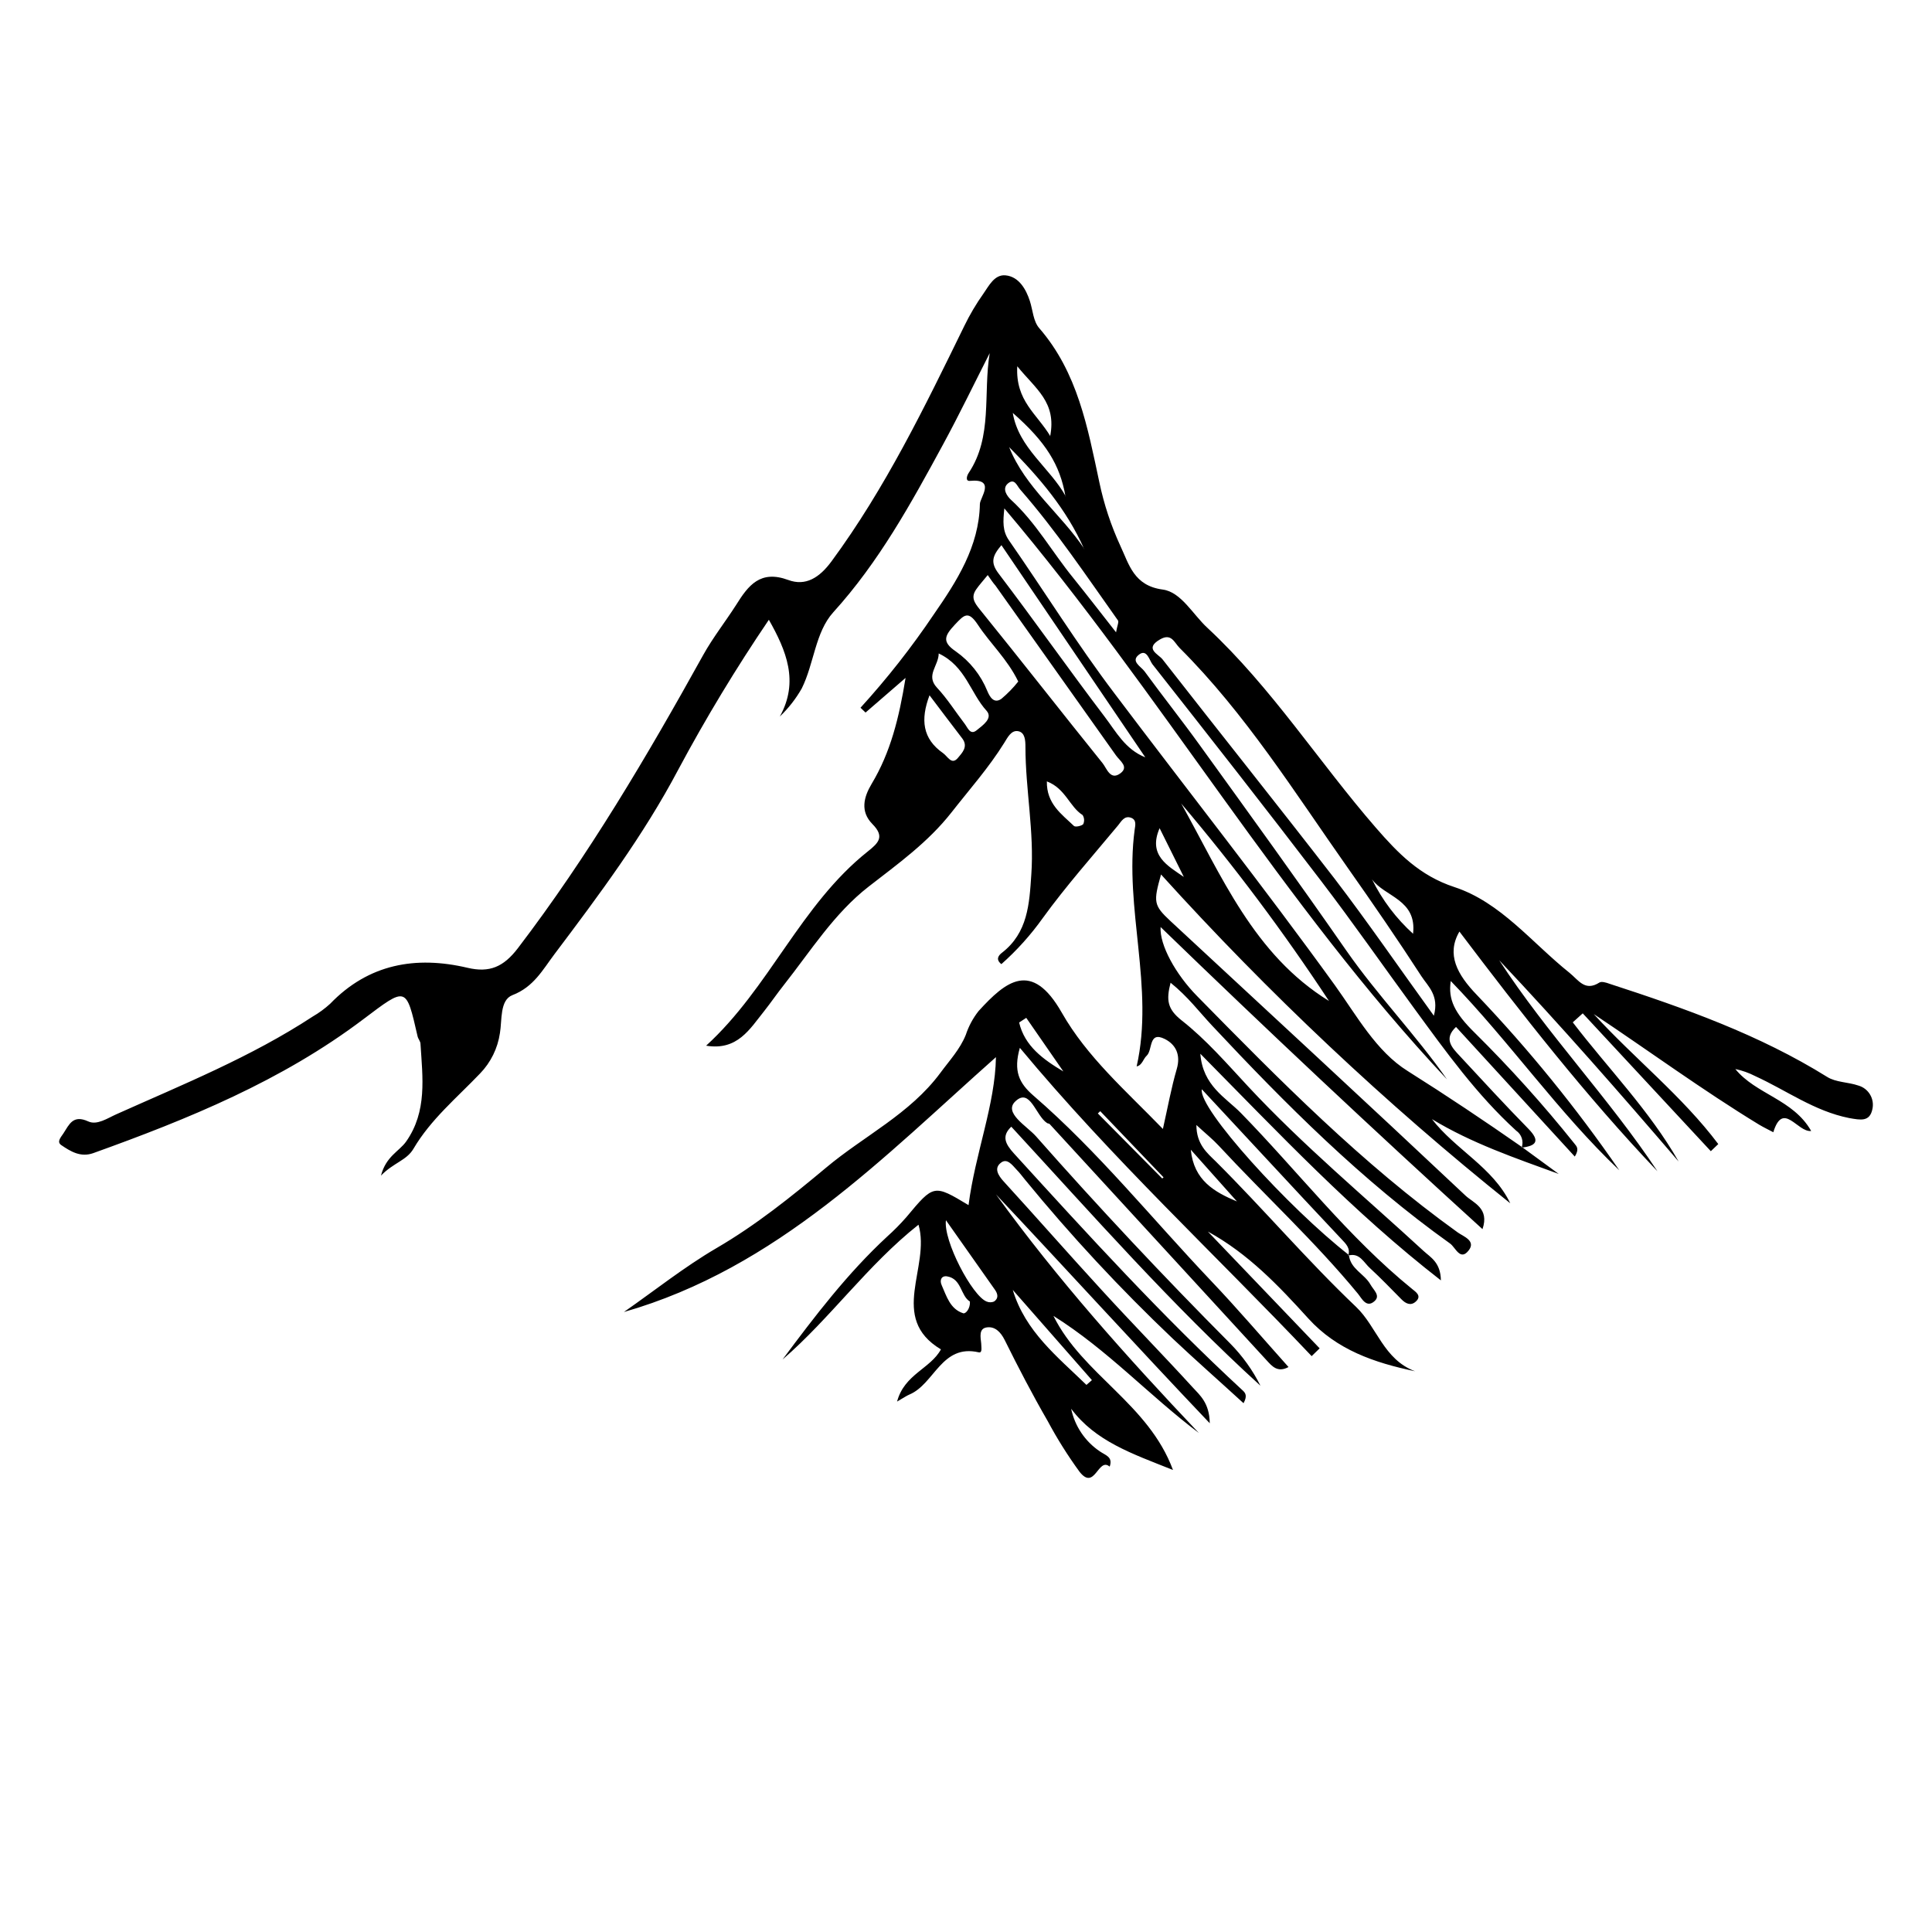
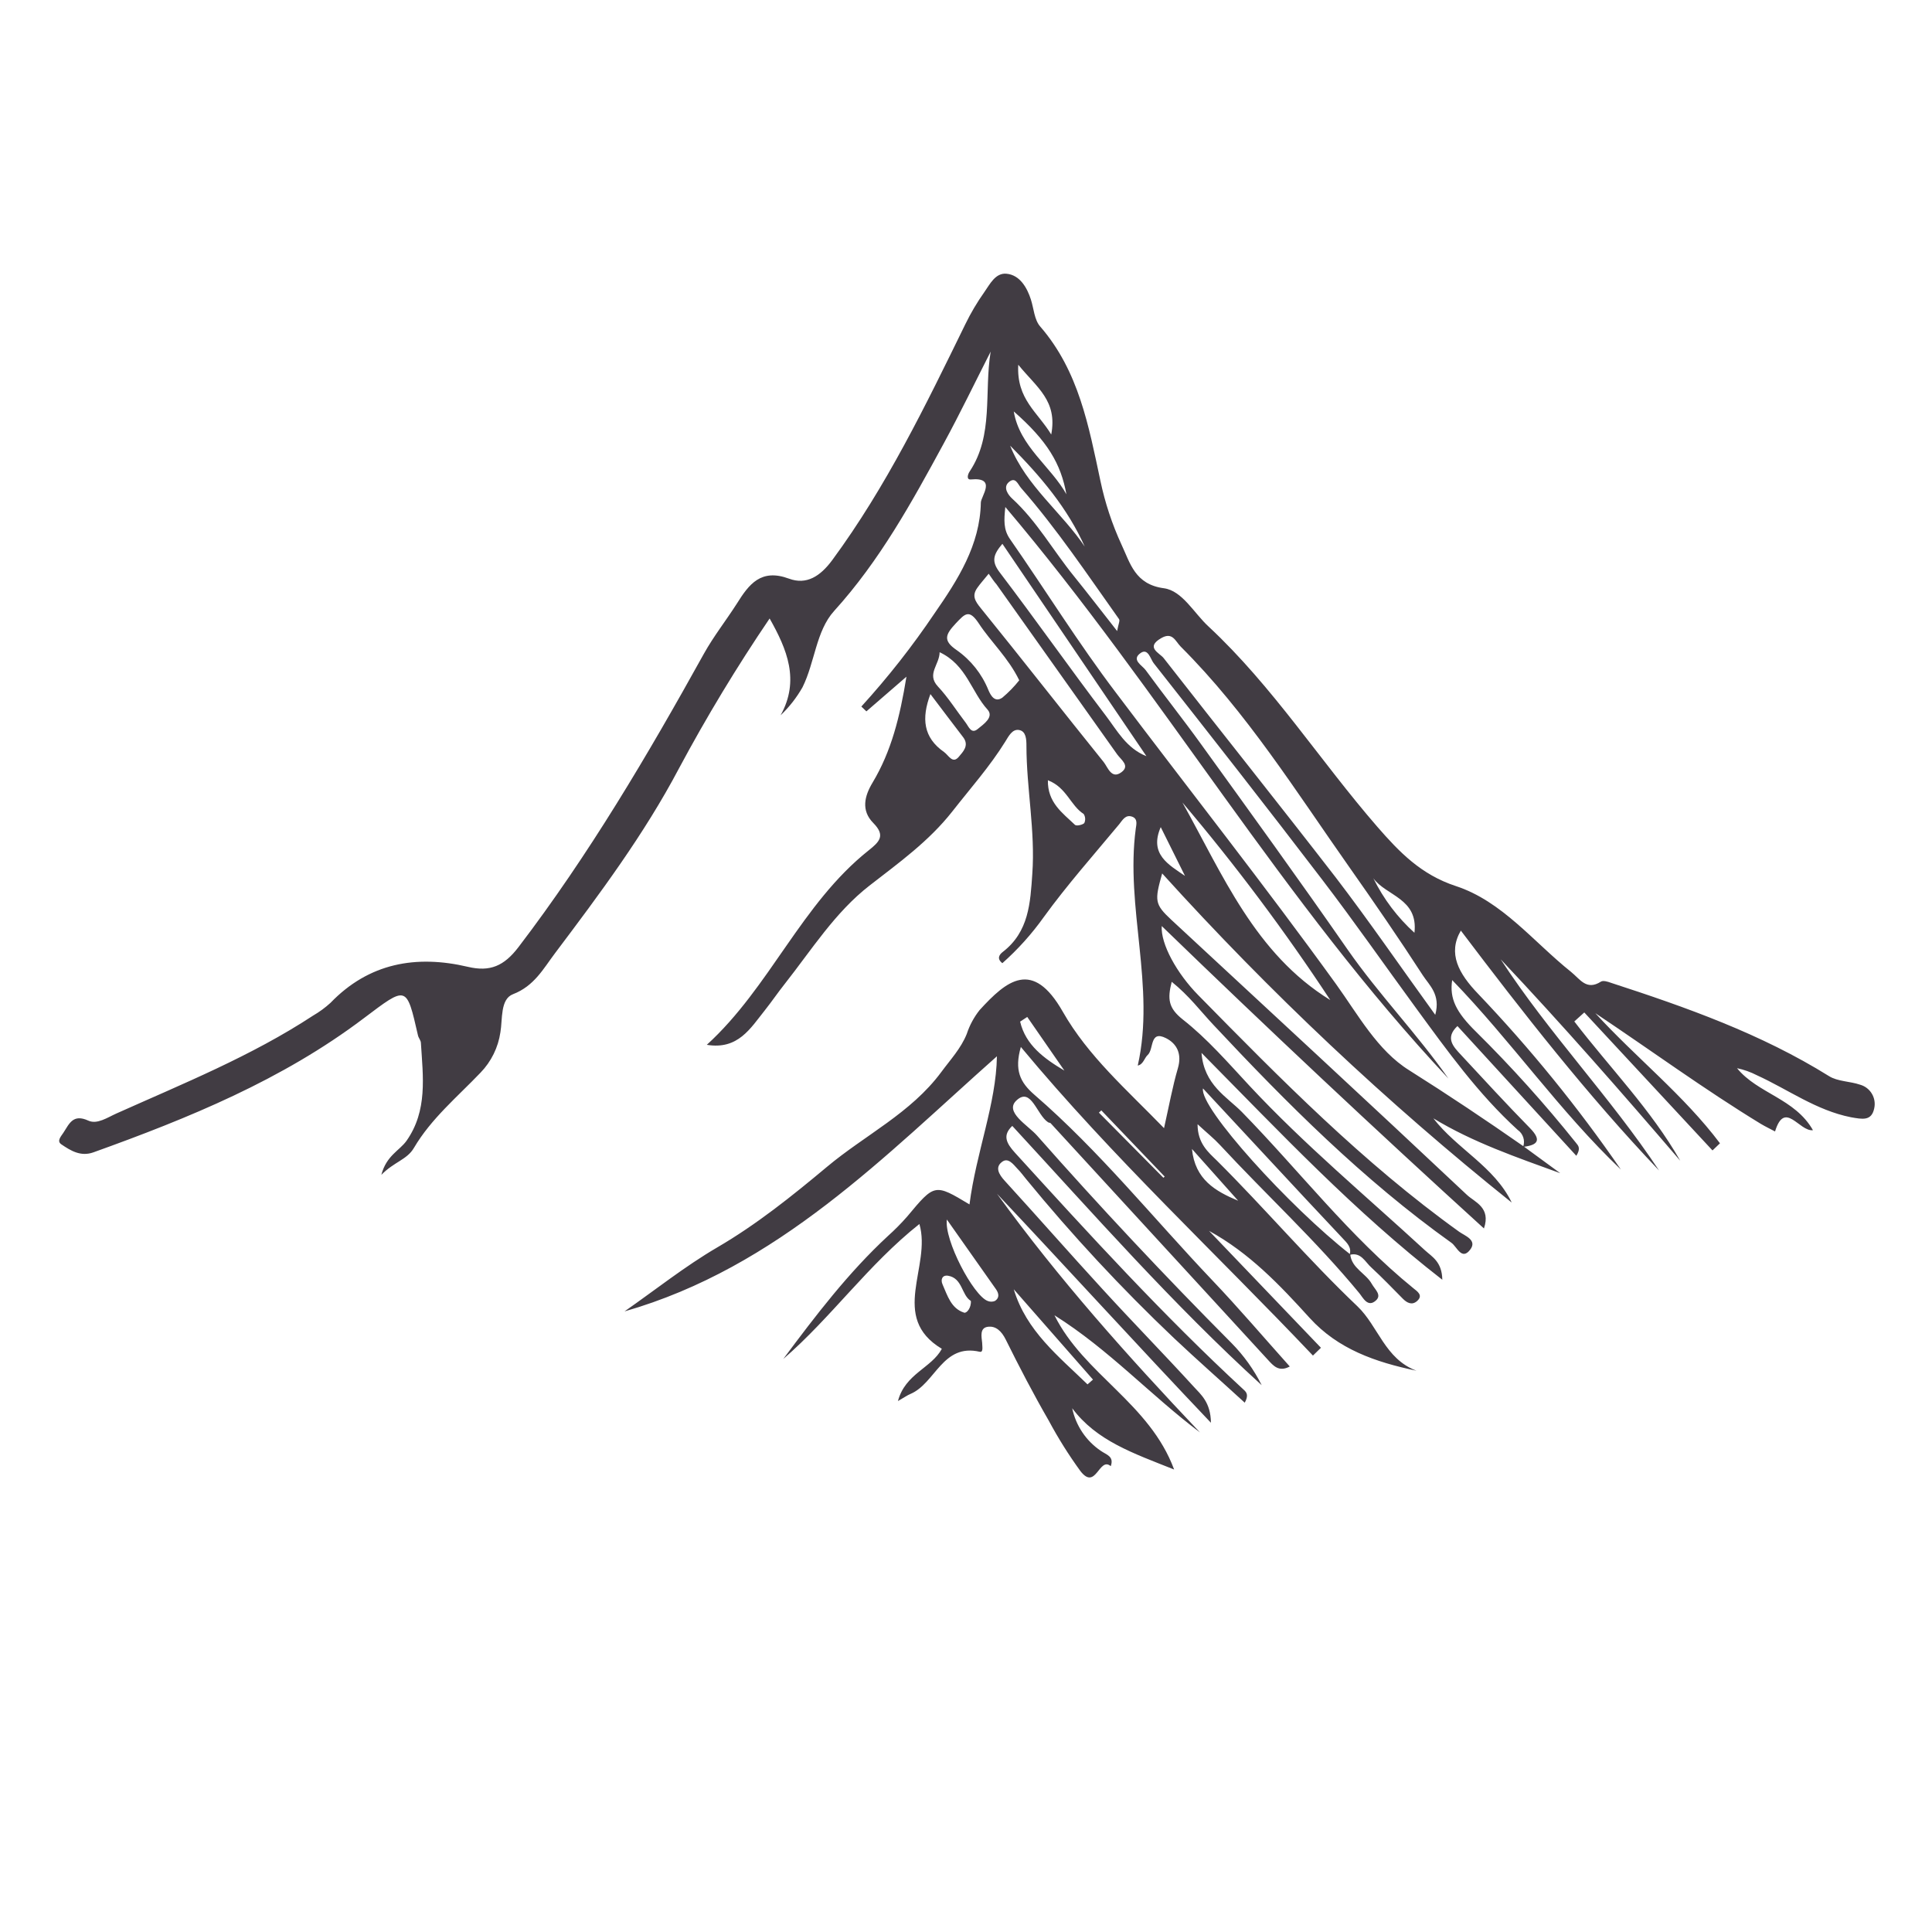
- <svg xmlns="http://www.w3.org/2000/svg" xmlns:xlink="http://www.w3.org/1999/xlink" x="0pt" y="0pt" width="256pt" height="256pt" viewBox="0 0 256 256">
-   <g id="1">
-     <defs>
-       <g id="2">
-         <defs>
-           <path id="3" d="M201.689,152.002 C203.306,153.186,204.923,154.37,206.54,155.553 C200.767,153.447,195.007,151.486,189.742,148.291 C192.872,152.351,197.803,154.653,200.12,159.446 C183.556,146.18,168.081,131.608,153.843,115.871 C152.827,119.502,152.827,119.938,155.092,122.044 C168.165,134.173,181.238,146.236,194.201,158.437 C195.218,159.388,197.39,160.086,196.438,162.867 C181.913,149.656,167.809,136.41,153.785,122.836 C153.633,125.196,155.768,129.089,158.622,131.987 C169.516,143.077,180.446,154.181,193.156,163.303 C193.882,163.826,195.61,164.399,194.608,165.685 C193.49,167.137,192.865,165.293,192.146,164.777 C180.453,156.432,170.358,146.316,160.605,135.894 C158.898,134.078,157.416,132.074,155.107,130.215 C154.519,132.51,154.671,133.693,156.56,135.197 C159.813,137.746,162.573,140.941,165.405,143.984 C172.668,151.777,180.824,158.568,188.646,165.772 C189.553,166.607,190.89,167.268,190.926,169.658 C179.248,160.587,169.545,150.245,159.051,139.627 C159.377,143.875,162.413,145.437,164.403,147.456 C171.985,155.212,178.623,163.898,187.099,170.783 C187.585,171.183,188.457,171.713,187.578,172.483 C186.917,173.064,186.249,172.73,185.683,172.149 C184.324,170.776,182.981,169.374,181.557,168.06 C180.722,167.334,180.17,165.939,178.652,166.368 C178.957,165.387,178.34,164.813,177.752,164.189 C174.416,160.645,171.094,157.088,167.788,153.52 C164.941,150.458,162.094,147.395,159.247,144.333 C158.738,146.853,170.743,160.049,178.739,166.295 C178.921,168.147,180.795,168.779,181.594,170.21 C182,170.936,182.937,171.662,182.153,172.388 C181.056,173.405,180.424,172.018,179.931,171.422 C174.215,164.479,167.584,158.386,161.491,151.813 C160.721,150.978,159.82,150.259,158.528,149.068 C158.528,151.632,159.98,152.801,161.084,153.883 C167.417,160.187,173.205,167.007,179.691,173.173 C182.443,175.794,183.322,180.137,187.505,181.699 C182.051,180.559,177.12,178.837,173.38,174.727 C169.429,170.369,165.391,166.113,160.046,163.187 C164.984,168.345,169.923,173.504,174.861,178.663 C174.508,179.007,174.154,179.351,173.801,179.694 C161.004,166.186,147.351,153.549,135.135,138.842 C134.264,141.907,135.012,143.505,136.929,145.168 C145.535,152.605,152.652,161.494,160.467,169.716 C163.982,173.405,167.287,177.291,170.736,181.14 C169.284,181.917,168.558,181.038,167.831,180.246 C158.245,169.817,148.66,159.381,139.079,148.937 C139.013,148.865,138.846,148.879,138.745,148.814 C137.234,147.834,136.508,144.108,134.569,145.909 C132.898,147.441,136.065,149.192,137.285,150.579 C145.593,159.991,154.178,169.149,163.038,178.053 C164.648,179.687,165.991,181.565,167.018,183.616 C155.26,172.911,144.78,160.986,134.002,149.293 C132.673,150.55,133.218,151.588,134.365,152.852 C144.17,163.615,153.974,174.371,164.687,184.263 C165.05,184.597,165.289,184.989,164.774,185.933 C161.607,183.028,158.455,180.261,155.398,177.378 C148.448,170.782,141.918,163.757,135.846,156.345 C135.461,155.88,135.12,155.401,134.677,154.958 C134.118,154.355,133.428,153.411,132.615,154.079 C131.678,154.805,132.266,155.75,132.992,156.548 C137.35,161.32,141.598,166.164,145.956,170.914 C149.936,175.271,154.046,179.462,158.012,183.805 C158.97,184.858,160.263,185.875,160.3,188.591 C150.372,178.147,141.264,168.125,131.975,158.27 C140.102,169.505,149.304,179.803,158.847,189.869 C152.311,184.952,146.769,178.866,139.587,174.363 C143.472,182.185,152.173,185.984,155.426,194.779 C149.958,192.6,145.157,190.98,141.933,186.666 C142.415,188.969,143.775,190.993,145.724,192.309 C146.501,192.847,147.496,193.036,147.038,194.336 C145.491,193.021,145.085,197.64,143.029,194.996 C141.478,192.866,140.076,190.631,138.831,188.308 C136.805,184.8,134.931,181.198,133.13,177.566 C132.578,176.455,131.809,175.729,130.741,175.889 C129.673,176.048,129.927,177.181,130.015,178.017 C130.015,178.467,130.203,179.309,129.695,179.193 C124.764,178.046,123.834,183.376,120.515,184.778 C120.101,184.952,119.731,185.221,118.867,185.715 C119.832,182.084,123.297,181.357,124.677,178.801 C117.668,174.596,123.348,167.907,121.706,162.279 C114.909,167.667,110.035,174.669,103.688,180.145 C107.973,174.393,112.294,168.721,117.552,163.855 C118.454,163.048,119.305,162.187,120.101,161.276 C123.732,156.919,123.732,156.919,128.337,159.686 C129.216,152.815,131.867,146.388,131.968,140.077 C117.145,153.222,103.049,168.001,82.67,173.848 C86.744,171.008,90.659,167.885,94.929,165.387 C100.165,162.337,104.857,158.567,109.454,154.726 C114.473,150.513,120.573,147.608,124.604,142.161 C125.81,140.52,127.197,139.053,127.974,137.121 C128.35,135.976,128.926,134.907,129.673,133.962 C133.261,130.033,136.696,127.164,140.69,134.18 C144.039,140.062,149.137,144.478,154.09,149.591 C154.744,146.686,155.201,144.137,155.927,141.646 C156.472,139.779,155.811,138.414,154.344,137.673 C152.165,136.584,152.761,139.126,151.94,139.888 C151.475,140.302,151.359,141.152,150.611,141.304 C152.979,130.824,148.941,120.395,150.35,109.93 C150.422,109.407,150.64,108.645,149.878,108.361 C148.984,108.034,148.585,108.833,148.164,109.349 C144.787,113.416,141.264,117.381,138.17,121.652 C136.579,123.886,134.739,125.932,132.687,127.752 C131.881,127.12,132.331,126.576,132.76,126.249 C136.195,123.591,136.391,119.785,136.652,115.914 C137.059,110.228,135.882,104.636,135.875,98.978 C135.875,98.114,135.825,97.053,134.909,96.886 C133.994,96.719,133.508,97.729,133.072,98.426 C131.024,101.723,128.453,104.614,126.071,107.657 C122.962,111.615,119.004,114.447,115.097,117.483 C110.536,121.027,107.421,126.009,103.862,130.519 C102.969,131.645,102.155,132.843,101.262,133.969 C99.337,136.373,97.703,139.242,93.564,138.559 C101.937,130.926,106.063,119.916,114.988,112.82 C116.441,111.666,117.24,110.852,115.598,109.189 C113.957,107.526,114.444,105.623,115.497,103.866 C117.995,99.704,119.128,95.151,119.992,89.827 C118.225,91.357,116.458,92.887,114.69,94.417 C114.468,94.204,114.245,93.991,114.022,93.778 C117.551,89.905,120.792,85.779,123.718,81.432 C126.797,76.994,129.731,72.412,129.84,66.783 C129.84,65.962,132.019,63.384,128.518,63.718 C127.908,63.776,128.09,63.057,128.366,62.651 C131.561,57.85,130.254,52.163,131.14,46.796 C129.078,50.849,127.102,54.952,124.931,58.947 C120.704,66.732,116.462,74.467,110.405,81.141 C108.016,83.792,107.878,87.917,106.237,91.222 C105.455,92.596,104.477,93.849,103.332,94.94 C105.91,90.299,104.174,86.181,101.879,82.122 C97.531,88.531,93.521,95.163,89.867,101.992 C85.262,110.707,79.387,118.58,73.482,126.416 C71.921,128.486,70.723,130.773,67.912,131.856 C66.198,132.509,66.539,135.196,66.242,136.896 C65.948,138.909,65.028,140.779,63.612,142.241 C60.548,145.451,57.076,148.32,54.788,152.213 C53.873,153.774,52.159,154.05,50.482,155.771 C51.15,153.208,52.893,152.561,53.815,151.261 C56.626,147.26,55.994,142.771,55.718,138.327 C55.718,137.985,55.413,137.673,55.333,137.324 C53.801,130.628,53.881,130.73,48.136,135.058 C37.344,143.214,24.976,148.262,12.36,152.794 C10.69,153.389,9.368,152.583,8.119,151.733 C7.494,151.305,8.039,150.724,8.388,150.201 C9.179,148.988,9.666,147.666,11.7,148.596 C12.854,149.126,14.22,148.182,15.403,147.652 C24.256,143.686,33.277,140.048,41.44,134.695 C42.268,134.215,43.042,133.648,43.749,133.003 C48.833,127.73,55.079,126.619,61.956,128.239 C64.862,128.922,66.721,128.13,68.624,125.639 C77.963,113.401,85.727,100.22,93.186,86.777 C94.464,84.482,96.091,82.419,97.543,80.153 C99.155,77.568,100.739,75.484,104.443,76.849 C106.752,77.706,108.582,76.551,110.18,74.38 C117.319,64.684,122.526,53.928,127.777,43.187 C128.503,41.691,129.35,40.258,130.312,38.902 C131.038,37.871,131.764,36.36,133.217,36.483 C135.054,36.643,135.984,38.423,136.456,39.868 C136.855,41.081,136.906,42.591,137.72,43.499 C142.803,49.375,144.118,56.644,145.665,63.885 C146.277,66.807,147.217,69.65,148.468,72.361 C149.608,74.786,150.24,77.611,154.068,78.12 C156.515,78.447,158.062,81.431,160.001,83.204 C168.513,91.134,174.751,100.975,182.326,109.697 C185.231,113.031,188.093,116.023,192.712,117.541 C198.841,119.546,202.981,124.92,207.963,128.9 C209.162,129.866,210.011,131.42,211.929,130.192 C212.219,130.011,212.829,130.192,213.258,130.352 C223.251,133.599,233.121,137.099,242.112,142.699 C243.266,143.425,244.886,143.374,246.237,143.839 C247.588,144.221,248.406,145.591,248.103,146.962 C247.747,148.676,246.542,148.414,245.017,148.146 C240.412,147.23,236.701,144.471,232.576,142.59 C231.743,142.161,230.856,141.846,229.94,141.653 C232.67,145.015,237.602,145.654,239.991,149.86 C238.168,150.077,236.265,145.822,234.973,150.027 C234.341,149.692,233.702,149.387,233.092,149.024 C225.597,144.456,218.523,139.263,211.18,134.368 C216.555,140.251,222.895,145.226,227.681,151.595 C227.352,151.91,227.023,152.225,226.693,152.539 C226.693,152.539,209.721,134.274,209.721,134.274 C209.281,134.671,208.84,135.068,208.4,135.465 C213.091,141.587,218.567,147.143,222.424,153.905 C214.66,144.848,206.831,135.901,198.653,127.237 C205.023,137.027,213.178,145.48,219.62,155.198 C210.07,145.153,201.573,134.267,193.381,123.438 C191.623,126.452,193.076,129.125,195.683,131.827 C202.581,139.063,208.895,146.834,214.566,155.067 C206.439,147.347,200.04,138.036,192.233,129.989 C191.863,132.429,192.734,134.223,195.407,136.845 C200.094,141.482,204.507,146.388,208.625,151.537 C208.937,151.915,209.278,152.263,208.668,153.251 C203.422,147.526,198.176,141.8,192.93,136.075 C191.253,137.651,192.386,138.806,193.417,139.91 C196.438,143.163,199.452,146.446,202.539,149.591 C204.129,151.225,203.527,151.842,201.624,152.067 C201.923,151.239,201.624,150.313,200.898,149.816 C195.668,145.052,191.58,139.343,187.433,133.678 C183.286,128.014,179.291,122.276,175.035,116.706 C167.686,107.076,160.205,97.547,152.71,88.026 C152.304,87.503,151.984,86.014,151.004,86.682 C149.696,87.59,151.193,88.316,151.657,88.956 C154.054,92.246,156.589,95.427,158.964,98.724 C165.5,107.773,172.036,116.8,178.391,125.951 C182.538,131.906,187.585,137.099,191.732,143.018 C169.901,119.778,153.872,91.919,133.08,67.364 C132.898,69.136,132.826,70.349,133.69,71.598 C138.396,78.359,142.753,85.397,147.714,91.933 C157.424,104.81,167.424,117.461,176.873,130.541 C179.778,134.579,182.356,139.321,186.532,141.921 C191.688,145.168,196.714,148.531,201.689,152.002 z M189.996,134.572 C190.722,131.906,189.212,130.686,188.355,129.372 C185.21,124.513,181.927,119.742,178.594,115.006 C171.549,104.999,165.042,94.577,156.312,85.862 C155.586,85.135,155.223,83.843,153.705,84.729 C151.584,85.956,153.502,86.682,154.039,87.365 C161.614,97.068,169.291,106.669,176.829,116.415 C181.267,122.218,185.392,128.232,189.996,134.594 z M130.886,76.188 C130.211,77.023,129.746,77.524,129.361,78.084 C128.635,79.115,129.07,79.819,129.833,80.756 C135.309,87.51,140.647,94.366,146.101,101.128 C146.646,101.81,147.125,103.459,148.454,102.471 C149.616,101.607,148.411,100.844,147.881,100.104 C142.555,92.609,137.229,85.104,131.903,77.59 C131.598,77.248,131.336,76.856,130.886,76.21 z M156.487,106.415 C161.861,116.023,166.117,126.481,176.096,132.633 C170.096,123.512,163.547,114.763,156.487,106.437 z M132.694,72.237 C131.453,73.69,131.242,74.569,132.31,75.985 C137.081,82.252,141.613,88.709,146.377,94.976 C147.888,96.959,149.093,99.29,151.759,100.351 z M134.917,90.292 C133.464,87.307,131.198,85.259,129.572,82.782 C128.279,80.829,127.741,81.49,126.514,82.782 C125.163,84.235,124.778,85.041,126.645,86.312 C128.516,87.626,129.969,89.451,130.828,91.57 C131.133,92.296,131.685,93.313,132.695,92.594 C133.51,91.911,134.255,91.147,134.917,90.314 z M147.888,83.756 C148.04,82.884,148.28,82.412,148.135,82.209 C143.951,76.319,139.935,70.298,135.164,64.844 C134.735,64.35,134.438,63.333,133.566,64.052 C132.695,64.771,133.501,65.803,133.966,66.231 C137.263,69.245,139.42,73.152,142.201,76.566 C144.053,78.861,145.84,81.185,147.888,83.792 z M124.386,86.552 C124.386,88.244,122.621,89.457,124.147,91.113 C125.512,92.565,126.609,94.323,127.843,95.928 C128.235,96.451,128.569,97.446,129.405,96.77 C130.24,96.095,131.583,95.18,130.741,94.199 C128.584,91.853,127.967,88.28,124.386,86.588 z M125.345,161.654 C124.953,164.385,128.831,171.727,130.734,172.461 C131.047,172.593,131.401,172.593,131.714,172.461 C132.339,172.047,132.222,171.451,131.845,170.914 C129.753,167.943,127.654,164.973,125.345,161.69 z M123.166,92.129 C121.953,95.354,122.229,97.889,124.967,99.799 C125.577,100.227,126.1,101.44,126.942,100.409 C127.458,99.784,128.322,98.956,127.524,97.874 C126.136,96.051,124.72,94.199,123.181,92.151 z M134.198,170.921 C135.854,176.433,140.124,179.774,143.959,183.507 C144.201,183.296,144.443,183.086,144.685,182.875 z M143.639,72.709 C141.344,67.524,137.727,63.268,133.718,59.244 C135.846,64.604,140.589,68.09,143.69,72.746 z M141.177,65.752 C140.451,61.605,138.606,58.576,134.198,54.713 C134.982,59.397,139.129,61.968,141.228,65.788 z M139.151,57.806 C140.022,53.289,137.263,51.575,134.793,48.532 C134.539,53.137,137.393,54.807,139.202,57.843 z M138.715,103.517 C138.65,106.509,140.676,107.875,142.303,109.443 C142.492,109.625,143.305,109.443,143.53,109.211 C143.715,108.82,143.685,108.361,143.45,107.998 C141.729,106.916,141.192,104.498,138.752,103.553 z M187.236,123.736 C187.774,119.168,183.467,118.841,181.797,116.51 C183.148,119.258,185.012,121.723,187.287,123.772 z M154.003,156.156 C154.061,156.105,154.119,156.055,154.177,156.004 C151.381,153.082,148.585,150.16,145.789,147.238 C145.682,147.337,145.576,147.436,145.469,147.536 z M135.984,134.87 C135.67,135.075,135.355,135.281,135.04,135.487 C135.767,138.595,138.214,140.375,140.901,141.972 z M156.864,116.198 C155.794,114.045,154.724,111.893,153.654,109.741 C152.086,113.336,154.729,114.723,156.864,116.198 z M163.902,159.199 C161.955,157.02,160.009,154.842,157.787,152.343 C158.186,156.41,160.91,157.943,163.902,159.199 z M128.518,172.461 C127.269,171.698,127.436,169.454,125.505,169.127 C124.778,169.004,124.459,169.585,124.778,170.296 C125.425,171.749,125.889,173.456,127.632,174.015 C127.959,174.117,128.584,173.383,128.519,172.461 z" />
-         </defs>
-         <use xlink:href="#3" style="fill:#000000;fill-opacity:1;fill-rule:evenodd;opacity:1;stroke:none;" />
-       </g>
-     </defs>
-     <use xlink:href="#2" />
-   </g>
+ <svg xmlns="http://www.w3.org/2000/svg" width="341" height="341" viewBox="0 0 341 341">
+   <path id="Path" fill="#413c43" stroke="none" d="M 268.919 202.336 C 271.075 203.915 273.231 205.493 275.387 207.071 C 267.689 204.263 260.009 201.648 252.989 197.388 C 257.163 202.801 263.737 205.871 266.827 212.261 C 244.741 194.573 224.108 175.144 205.124 154.161 C 203.769 159.003 203.769 159.584 206.789 162.392 C 224.22 178.564 241.651 194.648 258.935 210.916 C 260.291 212.184 263.187 213.115 261.917 216.823 C 242.551 199.208 223.745 181.547 205.047 163.448 C 204.844 166.595 207.691 171.785 211.496 175.649 C 226.021 190.436 240.595 205.241 257.541 217.404 C 258.509 218.101 260.813 218.865 259.477 220.58 C 257.987 222.516 257.153 220.057 256.195 219.369 C 240.604 208.243 227.144 194.755 214.14 180.859 C 211.864 178.437 209.888 175.765 206.809 173.287 C 206.025 176.347 206.228 177.924 208.747 179.929 C 213.084 183.328 216.764 187.588 220.54 191.645 C 230.224 202.036 241.099 211.091 251.528 220.696 C 252.737 221.809 254.52 222.691 254.568 225.877 C 238.997 213.783 226.06 199.993 212.068 185.836 C 212.503 191.5 216.551 193.583 219.204 196.275 C 229.313 206.616 238.164 218.197 249.465 227.377 C 250.113 227.911 251.276 228.617 250.104 229.644 C 249.223 230.419 248.332 229.973 247.577 229.199 C 245.765 227.368 243.975 225.499 242.076 223.747 C 240.963 222.779 240.227 220.919 238.203 221.491 C 238.609 220.183 237.787 219.417 237.003 218.585 C 232.555 213.86 228.125 209.117 223.717 204.36 C 219.921 200.277 216.125 196.193 212.329 192.111 C 211.651 195.471 227.657 213.065 238.319 221.393 C 238.561 223.863 241.06 224.705 242.125 226.613 C 242.667 227.581 243.916 228.549 242.871 229.517 C 241.408 230.873 240.565 229.024 239.908 228.229 C 232.287 218.972 223.445 210.848 215.321 202.084 C 214.295 200.971 213.093 200.012 211.371 198.424 C 211.371 201.843 213.307 203.401 214.779 204.844 C 223.223 213.249 230.94 222.343 239.588 230.564 C 243.257 234.059 244.429 239.849 250.007 241.932 C 242.735 240.412 236.16 238.116 231.173 232.636 C 225.905 226.825 220.521 221.151 213.395 217.249 C 219.979 224.127 226.564 231.005 233.148 237.884 C 232.677 238.343 232.205 238.801 231.735 239.259 C 214.672 221.248 196.468 204.399 180.18 184.789 C 179.019 188.876 180.016 191.007 182.572 193.224 C 194.047 203.14 203.536 214.992 213.956 225.955 C 218.643 230.873 223.049 236.055 227.648 241.187 C 225.712 242.223 224.744 241.051 223.775 239.995 C 210.993 226.089 198.213 212.175 185.439 198.249 C 185.351 198.153 185.128 198.172 184.993 198.085 C 182.979 196.779 182.011 191.811 179.425 194.212 C 177.197 196.255 181.42 198.589 183.047 200.439 C 194.124 212.988 205.571 225.199 217.384 237.071 C 219.531 239.249 221.321 241.753 222.691 244.488 C 207.013 230.215 193.04 214.315 178.669 198.724 C 176.897 200.4 177.624 201.784 179.153 203.469 C 192.227 217.82 205.299 232.161 219.583 245.351 C 220.067 245.796 220.385 246.319 219.699 247.577 C 215.476 243.704 211.273 240.015 207.197 236.171 C 197.931 227.376 189.224 218.009 181.128 208.127 C 180.615 207.507 180.16 206.868 179.569 206.277 C 178.824 205.473 177.904 204.215 176.82 205.105 C 175.571 206.073 176.355 207.333 177.323 208.397 C 183.133 214.76 188.797 221.219 194.608 227.552 C 199.915 233.361 205.395 238.949 210.683 244.74 C 211.96 246.144 213.684 247.5 213.733 251.121 C 200.496 237.196 188.352 223.833 175.967 210.693 C 186.803 225.673 199.072 239.404 211.796 252.825 C 203.081 246.269 195.692 238.155 186.116 232.151 C 191.296 242.58 202.897 247.645 207.235 259.372 C 199.944 256.467 193.543 254.307 189.244 248.555 C 189.887 251.625 191.7 254.324 194.299 256.079 C 195.335 256.796 196.661 257.048 196.051 258.781 C 193.988 257.028 193.447 263.187 190.705 259.661 C 188.637 256.821 186.768 253.841 185.108 250.744 C 182.407 246.067 179.908 241.264 177.507 236.421 C 176.771 234.94 175.745 233.972 174.321 234.185 C 172.897 234.397 173.236 235.908 173.353 237.023 C 173.353 237.623 173.604 238.745 172.927 238.591 C 166.352 237.061 165.112 244.168 160.687 246.037 C 160.135 246.269 159.641 246.628 158.489 247.287 C 159.776 242.445 164.396 241.476 166.236 238.068 C 156.891 232.461 164.464 223.543 162.275 216.039 C 153.212 223.223 146.713 232.559 138.251 239.86 C 143.964 232.191 149.725 224.628 156.736 218.14 C 157.939 217.064 159.073 215.916 160.135 214.701 C 164.976 208.892 164.976 208.892 171.116 212.581 C 172.288 203.42 175.823 194.851 175.957 186.436 C 156.193 203.963 137.399 223.668 110.227 231.464 C 115.659 227.677 120.878 223.513 126.572 220.183 C 133.553 216.116 139.809 211.089 145.939 205.968 C 152.631 200.351 160.764 196.477 166.139 189.215 C 167.747 187.027 169.596 185.071 170.632 182.495 C 171.133 180.968 171.901 179.543 172.897 178.283 C 177.681 173.044 182.261 169.219 187.587 178.573 C 192.052 186.416 198.849 192.304 205.453 199.121 C 206.325 195.248 206.935 191.849 207.903 188.528 C 208.629 186.039 207.748 184.219 205.792 183.231 C 202.887 181.779 203.681 185.168 202.587 186.184 C 201.967 186.736 201.812 187.869 200.815 188.072 C 203.972 174.099 198.588 160.193 200.467 146.24 C 200.563 145.543 200.853 144.527 199.837 144.148 C 198.645 143.712 198.113 144.777 197.552 145.465 C 193.049 150.888 188.352 156.175 184.227 161.869 C 182.105 164.848 179.652 167.576 176.916 170.003 C 175.841 169.16 176.441 168.435 177.013 167.999 C 181.593 164.455 181.855 159.38 182.203 154.219 C 182.745 146.637 181.176 139.181 181.167 131.637 C 181.167 130.485 181.1 129.071 179.879 128.849 C 178.659 128.626 178.011 129.972 177.429 130.901 C 174.699 135.297 171.271 139.152 168.095 143.209 C 163.949 148.487 158.672 152.263 153.463 156.311 C 147.381 161.036 143.228 167.679 138.483 173.692 C 137.292 175.193 136.207 176.791 135.016 178.292 C 132.45 181.497 130.271 185.323 124.752 184.412 C 135.916 174.235 141.417 159.555 153.317 150.093 C 155.255 148.555 156.32 147.469 154.131 145.252 C 151.943 143.035 152.592 140.497 153.996 138.155 C 157.327 132.606 158.837 126.534 159.989 119.436 C 157.633 121.476 155.277 123.516 152.92 125.556 C 152.624 125.272 152.327 124.988 152.029 124.704 C 156.735 119.54 161.056 114.038 164.957 108.242 C 169.063 102.326 172.975 96.215 173.12 88.711 C 173.12 87.616 176.025 84.179 171.357 84.624 C 170.544 84.702 170.787 83.743 171.155 83.201 C 175.415 76.8 173.672 69.218 174.853 62.062 C 172.104 67.465 169.469 72.936 166.575 78.262 C 160.939 88.643 155.283 98.956 147.207 107.855 C 144.021 111.389 143.837 116.889 141.649 121.295 C 140.607 123.129 139.303 124.799 137.776 126.253 C 141.213 120.066 138.899 114.575 135.839 109.162 C 130.041 117.707 124.695 126.551 119.822 135.656 C 113.683 147.276 105.849 157.773 97.977 168.221 C 95.895 170.981 94.297 174.031 90.549 175.475 C 88.264 176.345 88.719 179.928 88.322 182.195 C 87.93 184.879 86.704 187.372 84.817 189.321 C 80.73 193.601 76.102 197.427 73.051 202.617 C 71.831 204.699 69.546 205.067 67.309 207.361 C 68.2 203.944 70.524 203.081 71.754 201.348 C 75.501 196.013 74.659 190.028 74.291 184.103 C 74.291 183.647 73.884 183.231 73.777 182.765 C 71.734 173.837 71.841 173.973 64.181 179.744 C 49.792 190.619 33.301 197.349 16.481 203.392 C 14.253 204.185 12.491 203.111 10.825 201.977 C 9.993 201.407 10.719 200.632 11.184 199.935 C 12.239 198.317 12.888 196.555 15.599 197.795 C 17.139 198.501 18.959 197.243 20.538 196.536 C 32.342 191.248 44.369 186.397 55.253 179.26 C 56.357 178.62 57.389 177.864 58.332 177.004 C 65.111 169.973 73.438 168.492 82.609 170.652 C 86.482 171.563 88.961 170.507 91.498 167.185 C 103.951 150.868 114.303 133.293 124.247 115.369 C 125.952 112.309 128.121 109.559 130.057 106.538 C 132.207 103.091 134.319 100.311 139.257 102.132 C 142.336 103.274 144.776 101.735 146.907 98.839 C 156.425 85.912 163.368 71.571 170.369 57.249 C 171.337 55.255 172.467 53.344 173.749 51.536 C 174.717 50.161 175.685 48.147 177.623 48.311 C 180.072 48.524 181.312 50.897 181.941 52.824 C 182.473 54.441 182.541 56.455 183.627 57.665 C 190.404 65.499 192.157 75.193 194.22 84.847 C 195.036 88.743 196.289 92.533 197.957 96.147 C 199.477 99.382 200.32 103.149 205.424 103.826 C 208.687 104.262 210.749 108.242 213.335 110.605 C 224.684 121.179 233.001 134.3 243.101 145.929 C 246.975 150.375 250.791 154.364 256.949 156.388 C 265.121 159.061 270.641 166.227 277.284 171.533 C 278.883 172.821 280.015 174.893 282.572 173.256 C 282.959 173.015 283.772 173.256 284.344 173.469 C 297.668 177.799 310.828 182.465 322.816 189.932 C 324.355 190.9 326.515 190.832 328.316 191.452 C 330.117 191.961 331.208 193.788 330.804 195.616 C 330.329 197.901 328.723 197.552 326.689 197.195 C 320.549 195.973 315.601 192.295 310.101 189.787 C 308.991 189.215 307.808 188.795 306.587 188.537 C 310.227 193.02 316.803 193.872 319.988 199.48 C 317.557 199.769 315.02 194.096 313.297 199.703 C 312.455 199.256 311.603 198.849 310.789 198.365 C 300.796 192.275 291.364 185.351 281.573 178.824 C 288.74 186.668 297.193 193.301 303.575 201.793 C 303.136 202.213 302.697 202.633 302.257 203.052 C 302.257 203.052 279.628 178.699 279.628 178.699 C 279.041 179.228 278.453 179.757 277.867 180.287 C 284.121 188.449 291.423 195.857 296.565 204.873 C 286.213 192.797 275.775 180.868 264.871 169.316 C 273.364 182.369 284.237 193.64 292.827 206.597 C 280.093 193.204 268.764 178.689 257.841 164.251 C 255.497 168.269 257.435 171.833 260.911 175.436 C 270.108 185.084 278.527 195.445 286.088 206.423 C 275.252 196.129 266.72 183.715 256.311 172.985 C 255.817 176.239 256.979 178.631 260.543 182.127 C 266.792 188.309 272.676 194.851 278.167 201.716 C 278.583 202.22 279.037 202.684 278.224 204.001 C 271.229 196.368 264.235 188.733 257.24 181.1 C 255.004 183.201 256.515 184.741 257.889 186.213 C 261.917 190.551 265.936 194.928 270.052 199.121 C 272.172 201.3 271.369 202.123 268.832 202.423 C 269.231 201.319 268.832 200.084 267.864 199.421 C 260.891 193.069 255.44 185.457 249.911 177.904 C 244.381 170.352 239.055 162.701 233.38 155.275 C 223.581 142.435 213.607 129.73 203.613 117.035 C 203.072 116.337 202.645 114.352 201.339 115.243 C 199.595 116.454 201.591 117.422 202.209 118.274 C 205.405 122.661 208.785 126.902 211.952 131.298 C 220.667 143.364 229.381 155.4 237.855 167.601 C 243.384 175.541 250.113 182.465 255.643 190.357 C 226.535 159.371 205.163 122.225 177.44 89.485 C 177.197 91.848 177.101 93.465 178.253 95.131 C 184.528 104.146 190.337 113.529 196.952 122.244 C 209.899 139.413 223.232 156.281 235.831 173.721 C 239.704 179.105 243.141 185.428 248.709 188.895 C 255.584 193.224 262.285 197.708 268.919 202.336 Z M 253.328 179.096 C 254.296 175.541 252.283 173.915 251.14 172.163 C 246.947 165.684 242.569 159.323 238.125 153.008 C 228.732 139.665 220.056 125.769 208.416 114.149 C 207.448 113.181 206.964 111.457 204.94 112.638 C 202.112 114.275 204.669 115.243 205.385 116.153 C 215.485 129.091 225.721 141.892 235.772 154.887 C 241.689 162.624 247.189 170.643 253.328 179.125 Z M 174.515 101.251 C 173.615 102.364 172.995 103.032 172.481 103.778 C 171.513 105.153 172.093 106.092 173.111 107.342 C 180.412 116.347 187.529 125.488 194.801 134.504 C 195.528 135.413 196.167 137.612 197.939 136.295 C 199.488 135.143 197.881 134.125 197.175 133.139 C 190.073 123.145 182.972 113.139 175.871 103.12 C 175.464 102.665 175.115 102.142 174.515 101.28 Z M 208.649 141.553 C 215.815 154.364 221.489 168.308 234.795 176.511 C 226.795 164.349 218.063 152.684 208.649 141.583 Z M 176.925 95.983 C 175.271 97.92 174.989 99.091 176.413 100.98 C 182.775 109.336 188.817 117.945 195.169 126.302 C 197.184 128.945 198.791 132.054 202.345 133.468 Z M 179.889 120.056 C 177.952 116.076 174.931 113.345 172.763 110.043 C 171.039 107.438 170.321 108.32 168.685 110.043 C 166.884 111.98 166.371 113.055 168.86 114.749 C 171.355 116.501 173.292 118.935 174.437 121.76 C 174.844 122.729 175.58 124.084 176.927 123.126 C 178.013 122.215 179.007 121.196 179.889 120.085 Z M 197.184 111.341 C 197.387 110.179 197.707 109.549 197.513 109.278 C 191.935 101.425 186.58 93.397 180.219 86.125 C 179.647 85.467 179.251 84.111 178.088 85.07 C 176.927 86.028 178.001 87.403 178.621 87.975 C 183.017 91.993 185.893 97.203 189.601 101.754 C 192.071 104.814 194.453 107.913 197.184 111.389 Z M 165.848 115.069 C 165.848 117.325 163.495 118.942 165.529 121.15 C 167.349 123.087 168.812 125.43 170.457 127.57 C 170.98 128.267 171.425 129.594 172.54 128.693 C 173.653 127.793 175.444 126.573 174.321 125.266 C 171.445 122.138 170.623 117.374 165.848 115.117 Z M 167.127 215.205 C 166.604 218.847 171.775 228.636 174.312 229.615 C 174.729 229.791 175.201 229.791 175.619 229.615 C 176.452 229.063 176.296 228.268 175.793 227.552 C 173.004 223.591 170.205 219.631 167.127 215.253 Z M 164.221 122.506 C 162.604 126.805 162.972 130.185 166.623 132.731 C 167.436 133.303 168.133 134.92 169.256 133.545 C 169.944 132.712 171.096 131.608 170.032 130.165 C 168.181 127.735 166.293 125.266 164.241 122.535 Z M 178.931 227.561 C 181.139 234.911 186.832 239.365 191.945 244.343 C 192.268 244.061 192.591 243.781 192.913 243.5 Z M 191.519 96.612 C 188.459 89.698 183.636 84.024 178.291 78.659 C 181.128 85.806 187.452 90.454 191.587 96.661 Z M 188.236 87.336 C 187.268 81.806 184.808 77.768 178.931 72.617 C 179.976 78.863 185.505 82.291 188.304 87.384 Z M 185.535 76.742 C 186.696 70.719 183.017 68.434 179.724 64.376 C 179.385 70.515 183.191 72.743 185.603 76.79 Z M 184.953 137.689 C 184.867 141.679 187.568 143.5 189.737 145.591 C 189.989 145.833 191.073 145.591 191.373 145.281 C 191.62 144.76 191.58 144.148 191.267 143.664 C 188.972 142.221 188.256 138.997 185.003 137.737 Z M 249.648 164.648 C 250.365 158.557 244.623 158.121 242.396 155.013 C 244.197 158.677 246.683 161.964 249.716 164.696 Z M 205.337 207.875 C 205.415 207.807 205.492 207.74 205.569 207.672 C 201.841 203.776 198.113 199.88 194.385 195.984 C 194.243 196.116 194.101 196.248 193.959 196.381 Z M 181.312 179.493 C 180.893 179.767 180.473 180.041 180.053 180.316 C 181.023 184.46 184.285 186.833 187.868 188.963 Z M 209.152 154.597 C 207.725 151.727 206.299 148.857 204.872 145.988 C 202.781 150.781 206.305 152.631 209.152 154.597 Z M 218.536 211.932 C 215.94 209.027 213.345 206.123 210.383 202.791 C 210.915 208.213 214.547 210.257 218.536 211.932 Z M 171.357 229.615 C 169.692 228.597 169.915 225.605 167.34 225.169 C 166.371 225.005 165.945 225.78 166.371 226.728 C 167.233 228.665 167.852 230.941 170.176 231.687 C 170.612 231.823 171.445 230.844 171.359 229.615 Z" />
</svg>
